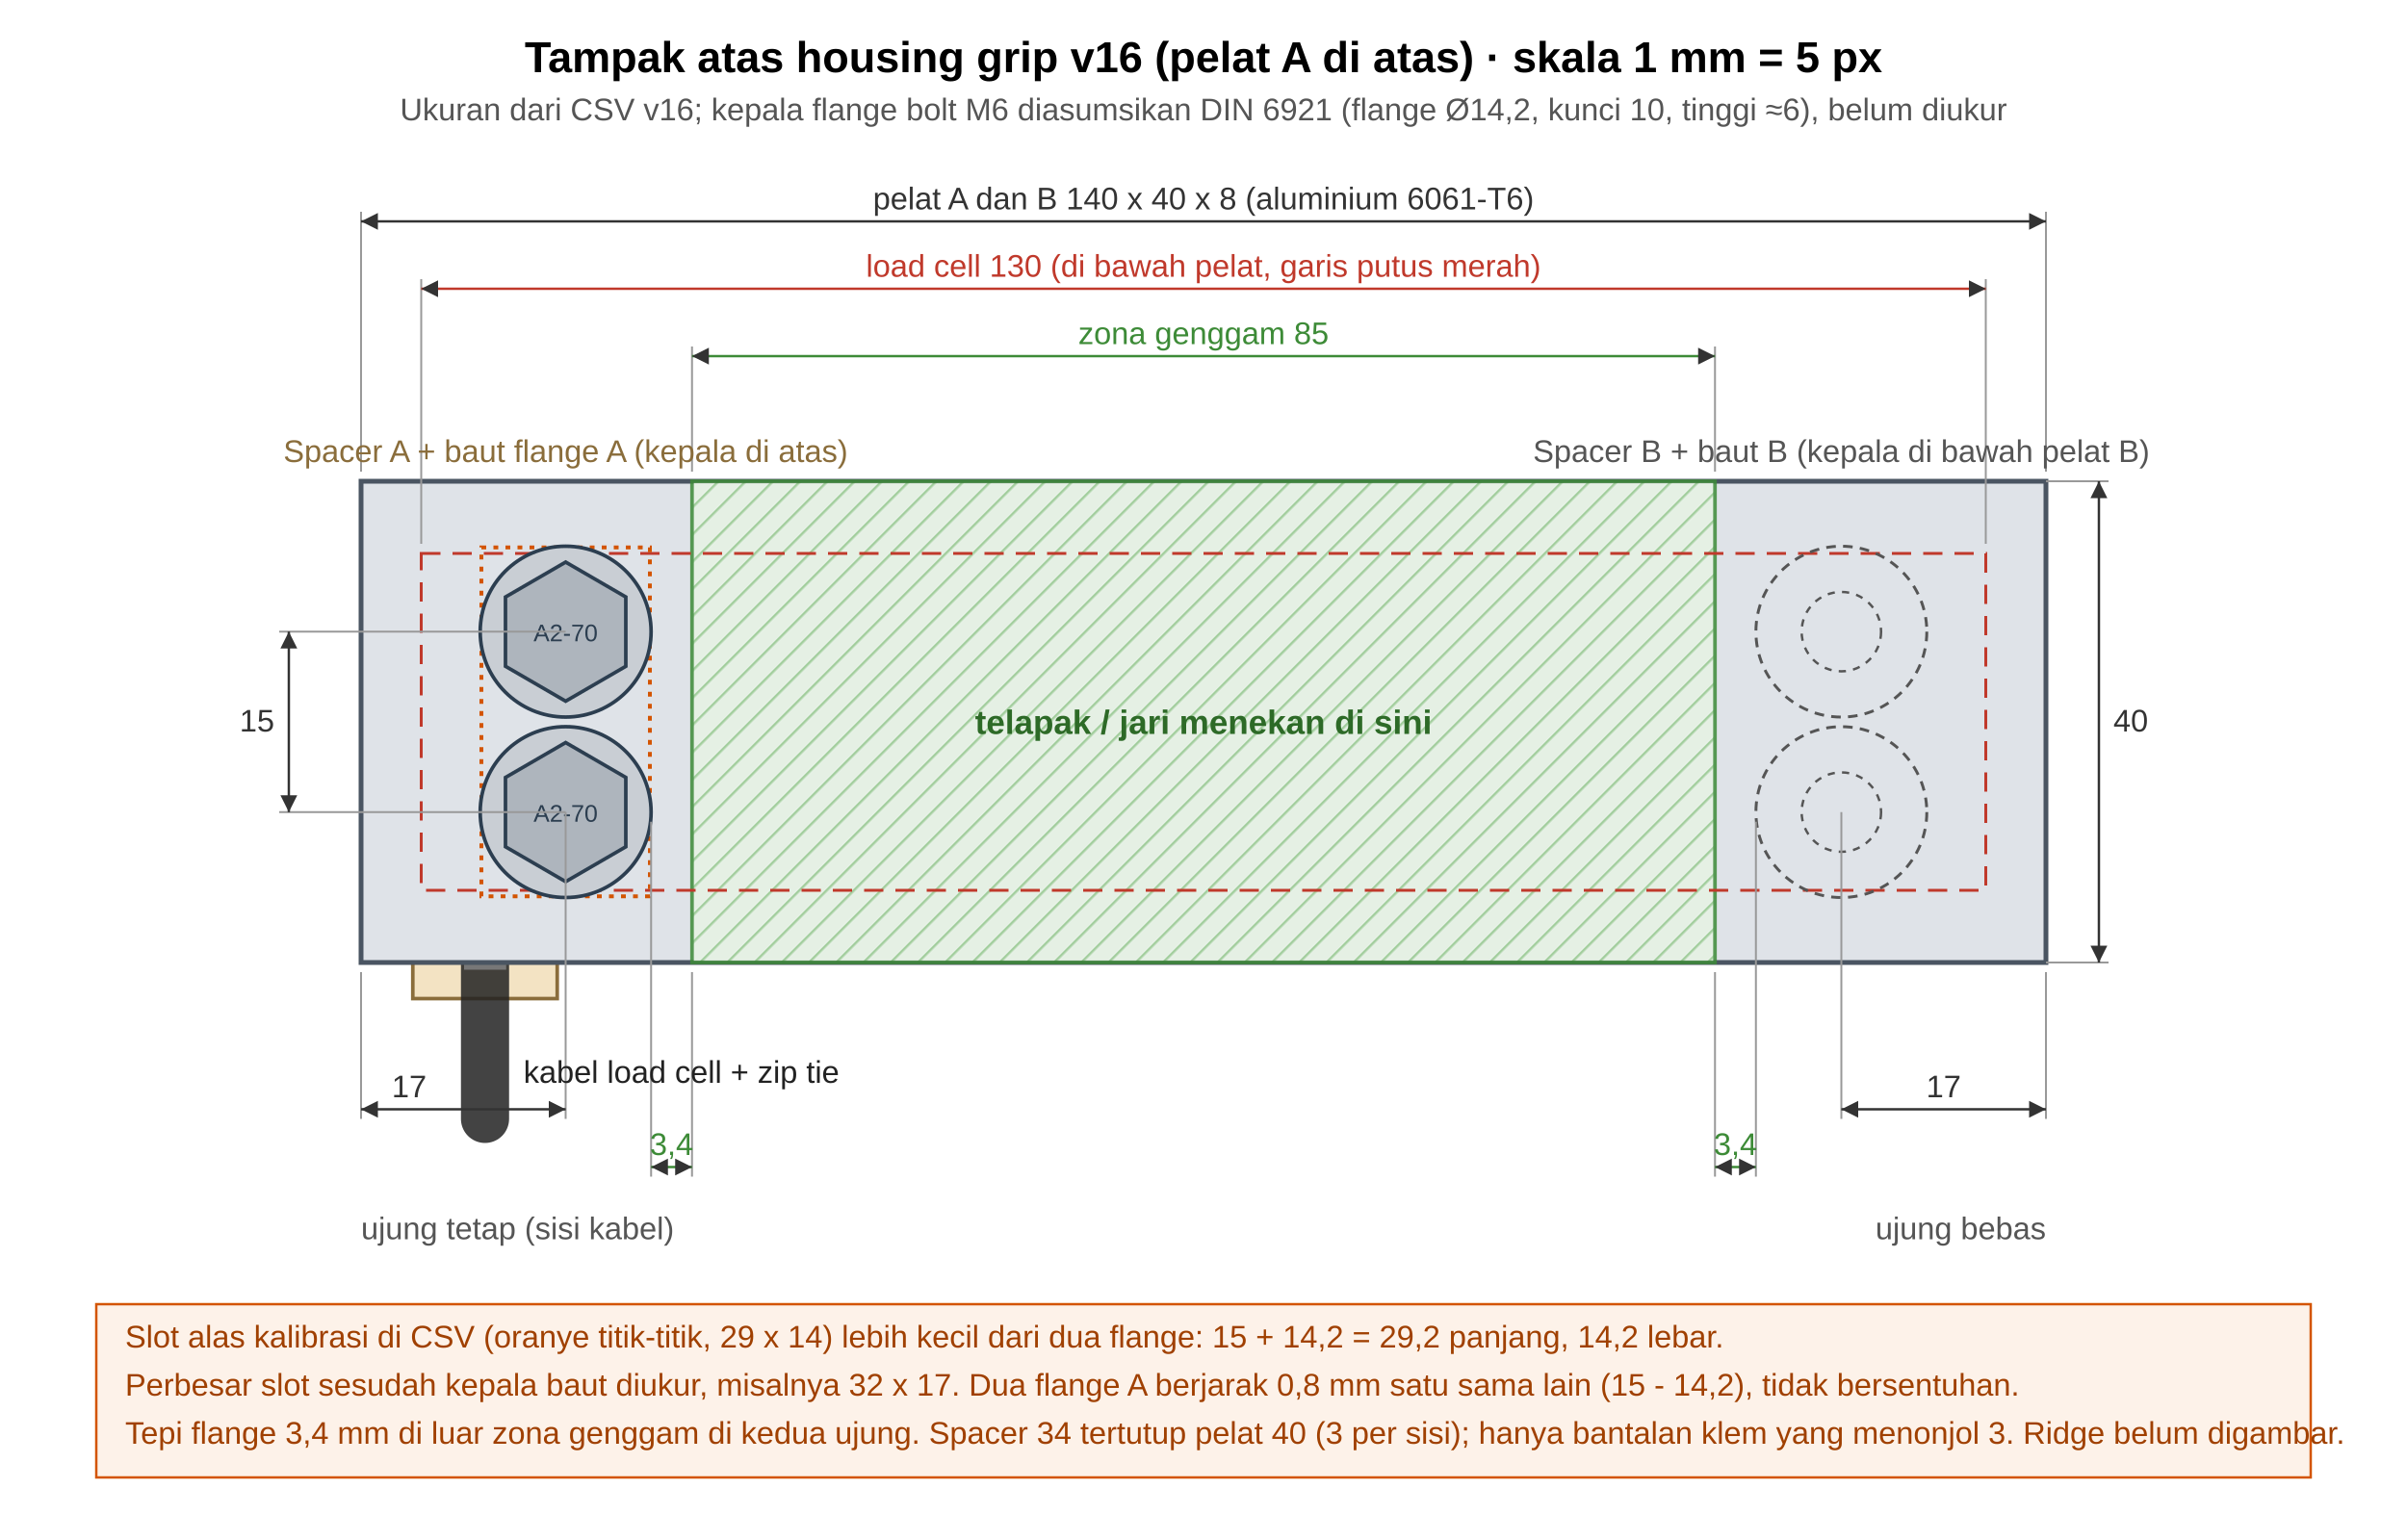
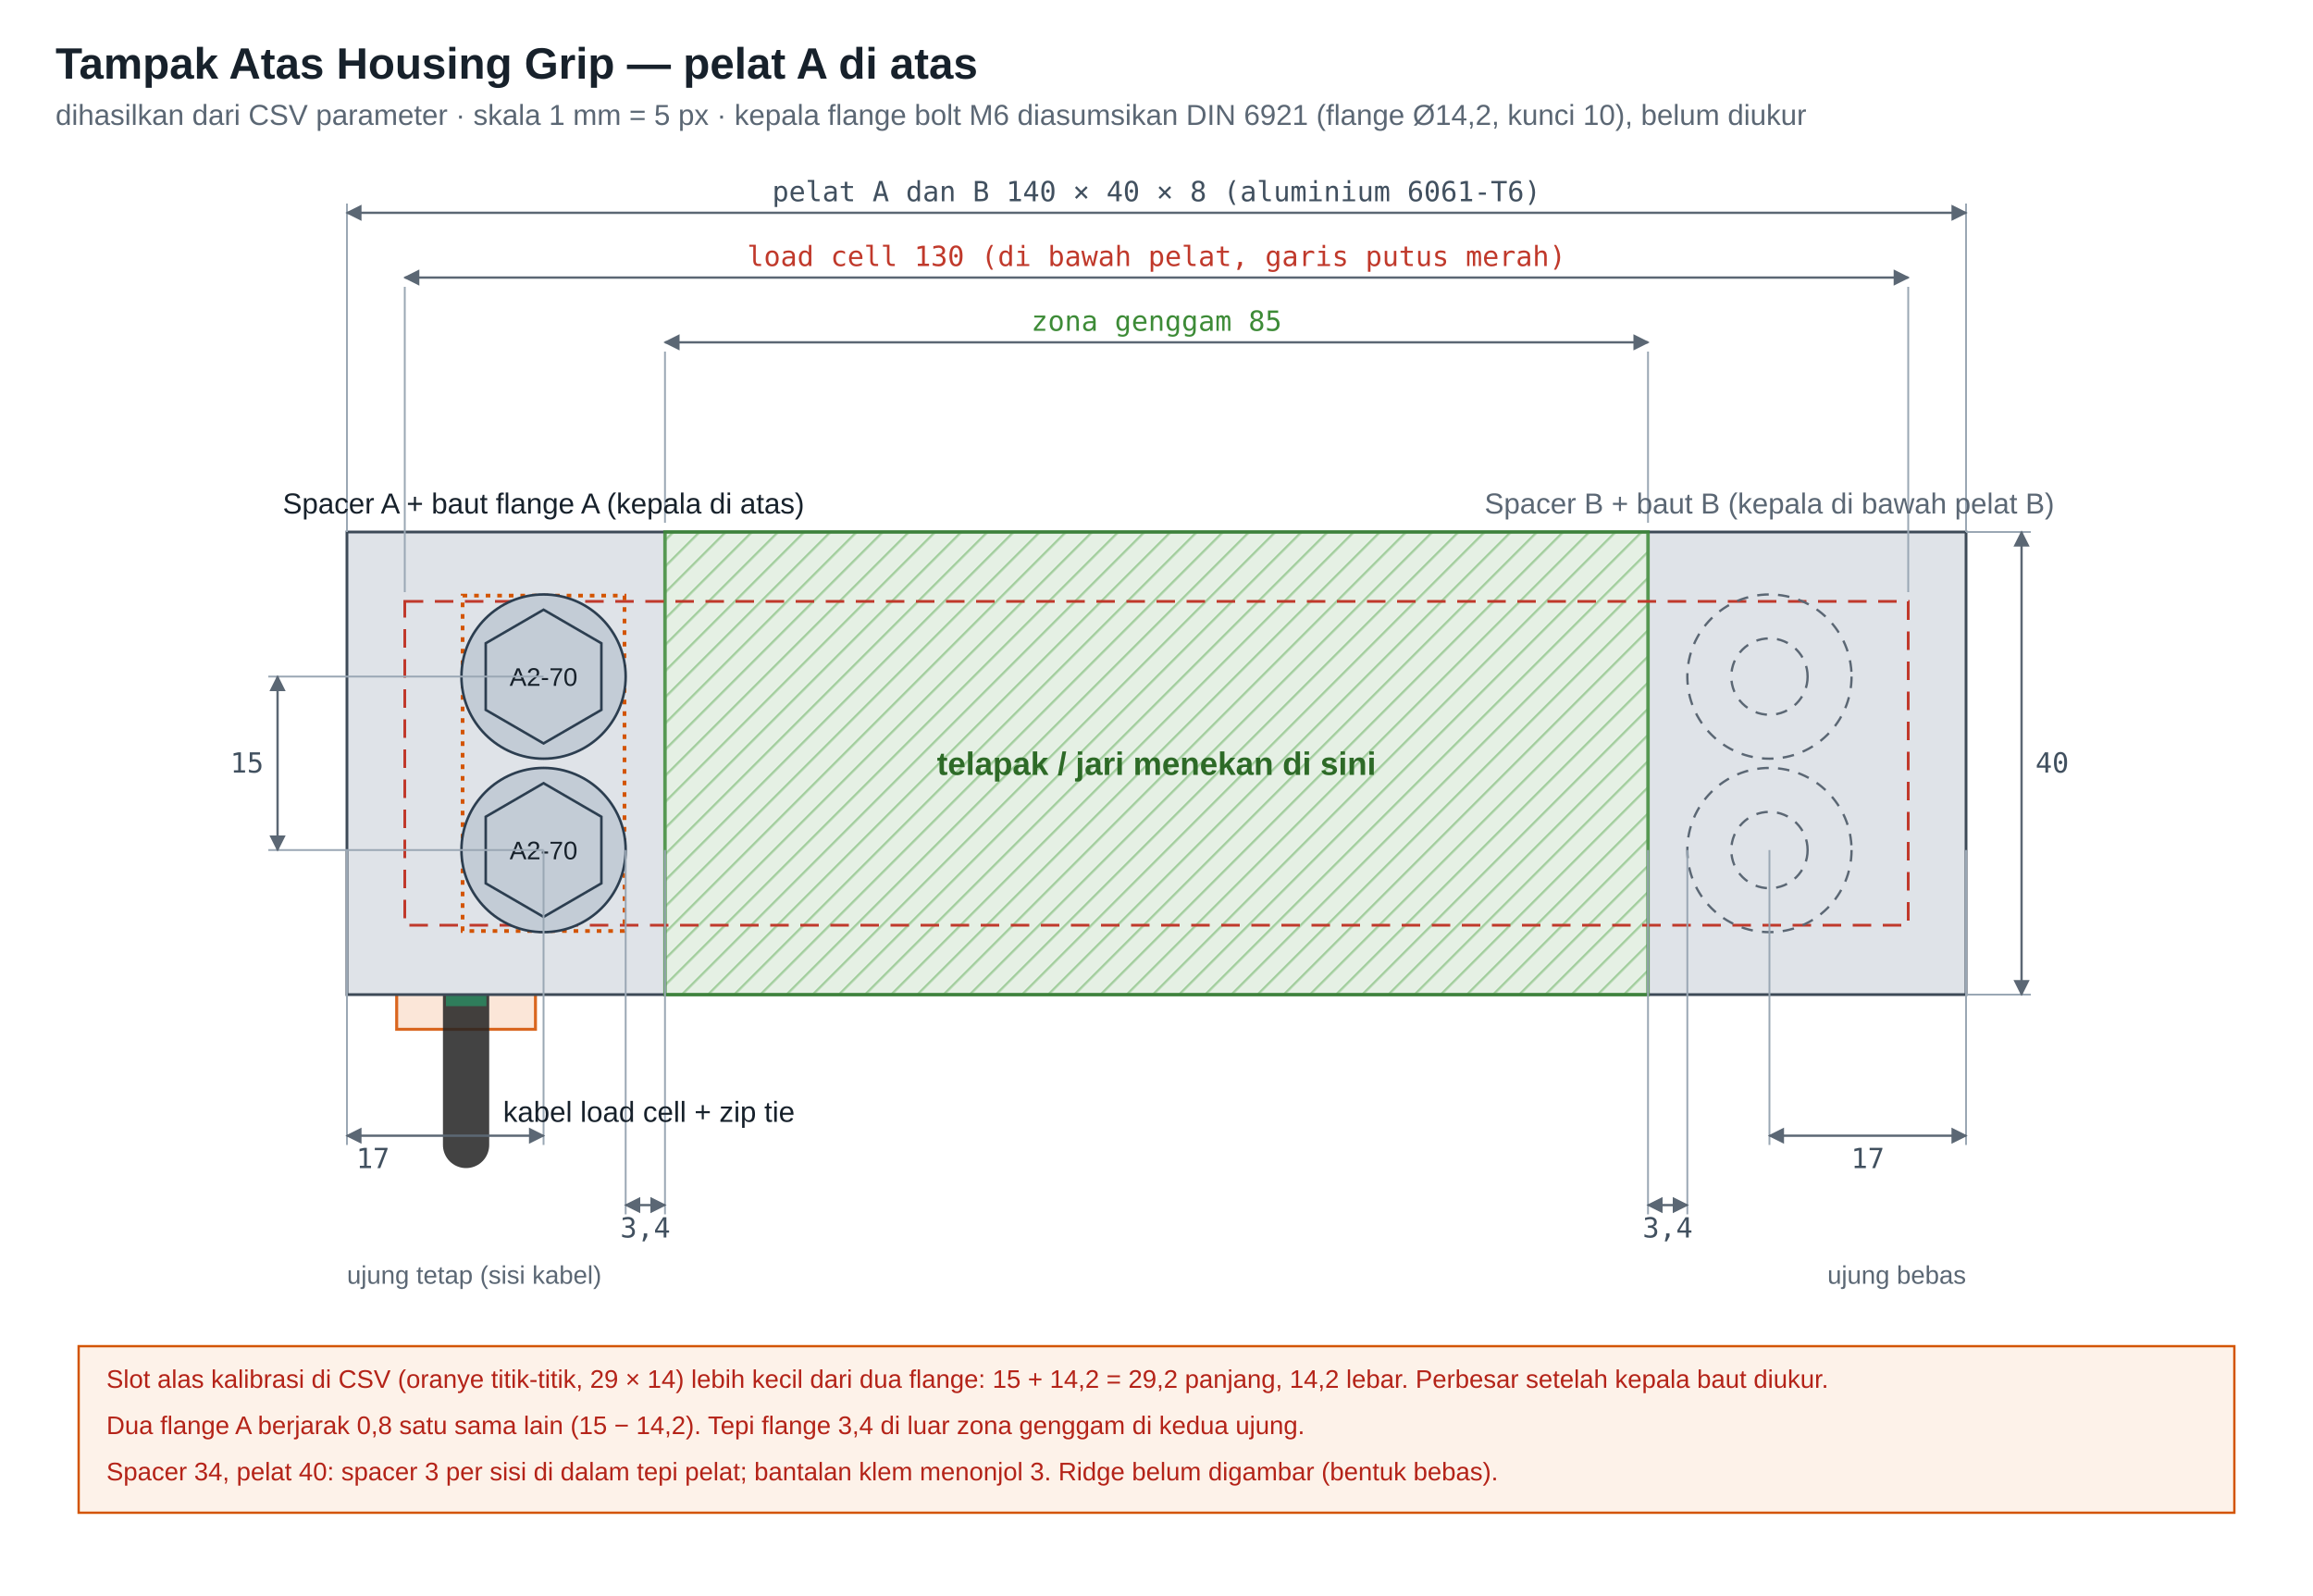
- <svg xmlns="http://www.w3.org/2000/svg" width="1000" height="640" viewBox="0 0 1000 640" font-family="Segoe UI, Arial, sans-serif" font-size="13">
+ <svg xmlns="http://www.w3.org/2000/svg" width="1000" height="690" viewBox="0 0 1000 690" role="img" aria-label="Tampak atas housing grip">
+   <style>
+ text{font-family:"Segoe UI",Arial,sans-serif;fill:#17212b}
+ .t1{font-size:19px;font-weight:700}.t2{font-size:12.5px;fill:#5b6774}.lb{font-size:12.5px}.sm{font-size:11px}.mu{fill:#5b6774}
+ .dm{font:12px Consolas,monospace;fill:#41505f}.warn{fill:#b42318}
+ .al{fill:#dfe3e8;stroke:#3d4a57;stroke-width:1.2}.alh{fill:url(#hAl);stroke:#3d4a57;stroke-width:1.2}
+ .lc{fill:#dbe9f6;stroke:#2c3e50;stroke-width:1.2}.lch{fill:url(#hLc);stroke:#2c3e50;stroke-width:1.2}
+ .pla{fill:#fbe6d8;stroke:#d9661f;stroke-width:1.3}.plah{fill:url(#hPla);stroke:#d9661f;stroke-width:1.3}
+ .bolt{fill:#c3ccd6;stroke:#2c3e50;stroke-width:1.1}.wsh{fill:#eef1f4;stroke:#2c3e50;stroke-width:1}
+ .cab{fill:#222}.cabs{fill:none;stroke:#222;stroke-linecap:round}.tie{fill:#2f7d5b}.ties{fill:none;stroke:#2f7d5b;stroke-width:3;stroke-linejoin:round}
+ .hid{fill:none;stroke:#5b6774;stroke-width:1;stroke-dasharray:5 4}.hidp{fill:none;stroke:#d9661f;stroke-width:1.1;stroke-dasharray:5 4}
+ .free{fill:none;stroke:#6b7785;stroke-width:1.2;stroke-dasharray:4 3}.void{fill:#ffffff;stroke:#3d4a57;stroke-width:1}
+ .dim{stroke:#5b6774;stroke-width:1;fill:none}.ext{stroke:#9aa7b4;stroke-width:.8}.ax{stroke:#d9661f;stroke-width:1;stroke-dasharray:1 4;stroke-linecap:round}
+ .ld{stroke:#5b6774;stroke-width:.9;fill:none}.co{fill:#ffffff;stroke:#17212b;stroke-width:1.2}.cot{font-size:11px;font-weight:700;text-anchor:middle}
+ .F{stroke:#b42318;stroke-width:2.4;fill:none}.Fh{fill:#b42318}.wood{fill:#ead7b0;stroke:#8a6d3b;stroke-width:1.2}.rub{fill:#5c5f63;stroke:#2b2d30;stroke-width:1}
+ .table{fill:#c9cdd2;stroke:#6b7785}.gz{fill:url(#grip);stroke:#3d8b37;stroke-width:1.5;opacity:.85}.gzt{fill:#2d6a27;font-size:14px;font-weight:700}.lcdash{fill:none;stroke:#c0392b;stroke-width:1.2;stroke-dasharray:8 5}.slot{fill:none;stroke:#d35400;stroke-width:1.6;stroke-dasharray:2 3}.dmg{font:12px Consolas,monospace;fill:#3d8b37}.dmr{font:12px Consolas,monospace;fill:#c0392b}.db{fill:#4a5562;stroke:#17212b;stroke-width:1.2}.wbox{fill:#fdf2e9;stroke:#d35400}.sticker{fill:#f2c94c;stroke:#8a6d3b}
+ </style>
  <defs>
+     <marker id="ar" viewBox="0 0 10 10" refX="9" refY="5" markerWidth="7" markerHeight="7" orient="auto-start-reverse">
+       <path d="M0 0L10 5L0 10z" fill="#5b6774" />
+     </marker>
+     <pattern id="hAl" width="7" height="7" patternUnits="userSpaceOnUse" patternTransform="rotate(45)">
+       <rect width="7" height="7" fill="#dfe3e8" />
+       <line x1="0" y1="0" x2="0" y2="7" stroke="#8792a0" stroke-width="1" />
+     </pattern>
+     <pattern id="hLc" width="7" height="7" patternUnits="userSpaceOnUse" patternTransform="rotate(-45)">
+       <rect width="7" height="7" fill="#dbe9f6" />
+       <line x1="0" y1="0" x2="0" y2="7" stroke="#7a9bbb" stroke-width="1" />
+     </pattern>
    <pattern id="grip" width="8" height="8" patternUnits="userSpaceOnUse" patternTransform="rotate(45)">
      <rect width="8" height="8" fill="#e6f2e3" />
      <line x1="0" y1="0" x2="0" y2="8" stroke="#9ccc94" stroke-width="2" />
    </pattern>
-     <marker id="ar" viewBox="0 0 10 10" refX="10" refY="5" markerWidth="7" markerHeight="7" orient="auto-start-reverse">
-       <path d="M0,0 L10,5 L0,10 z" fill="#333" />
-     </marker>
+     <pattern id="hPla" width="6" height="6" patternUnits="userSpaceOnUse" patternTransform="rotate(45)">
+       <rect width="6" height="6" fill="#fbe6d8" />
+       <line x1="0" y1="0" x2="0" y2="6" stroke="#d9661f" stroke-width="1" />
+     </pattern>
  </defs>
-   <rect width="1000" height="640" fill="#ffffff" />
-   <text x="500" y="30" text-anchor="middle" font-size="18" font-weight="bold">Tampak atas housing grip v16 (pelat A di atas) · skala 1 mm = 5 px</text>
-   <text x="500" y="50" text-anchor="middle" fill="#555">Ukuran dari CSV v16; kepala flange bolt M6 diasumsikan DIN 6921 (flange Ø14,2, kunci 10, tinggi ≈6), belum diukur</text>
-   <rect x="705.0" y="215.0" width="135.0" height="170.0" fill="none" stroke="#8a6d3b" stroke-width="1.2" stroke-dasharray="5 4" />
-   <rect x="160.0" y="215.0" width="135.0" height="170.0" fill="#f3e3c3" stroke="#8a6d3b" stroke-width="1.5" />
-   <rect x="171.5" y="385.0" width="60.0" height="30.0" fill="#f3e3c3" stroke="#8a6d3b" stroke-width="1.5" />
-   <path d="M 201.5 370.0 L 201.5 465.0" stroke="#222" stroke-width="20.0" stroke-linecap="round" opacity="0.85" />
-   <rect x="192.8" y="397.0" width="17.5" height="6.0" fill="#777" />
-   <rect x="150.0" y="200.0" width="700.0" height="200.0" fill="#dfe3e8" stroke="#4a5562" stroke-width="2" />
-   <rect x="287.5" y="200.0" width="425.0" height="200.0" fill="url(#grip)" stroke="#3d8b37" stroke-width="1.5" opacity="0.85" />
-   <rect x="175.0" y="230.0" width="650.0" height="140.0" fill="none" stroke="#c0392b" stroke-width="1.2" stroke-dasharray="8 5" />
-   <rect x="200.0" y="227.5" width="70.0" height="145.0" fill="none" stroke="#d35400" stroke-width="1.6" stroke-dasharray="2 3" />
-   <circle cx="235.0" cy="262.5" r="35.5" fill="#c9ced4" stroke="#2c3e50" stroke-width="1.5" />
-   <polygon points="260.0,248.1 235.0,233.6 210.0,248.1 210.0,276.9 235.0,291.4 260.0,276.9" fill="#aeb5bd" stroke="#2c3e50" stroke-width="1.5" />
-   <text x="235.0" y="266.5" text-anchor="middle" font-size="10" fill="#2c3e50">A2-70</text>
-   <circle cx="765.0" cy="262.5" r="35.5" fill="none" stroke="#555" stroke-width="1.2" stroke-dasharray="4 3" />
-   <circle cx="765.0" cy="262.5" r="16.5" fill="none" stroke="#555" stroke-width="1" stroke-dasharray="3 3" />
-   <circle cx="235.0" cy="337.5" r="35.5" fill="#c9ced4" stroke="#2c3e50" stroke-width="1.5" />
-   <polygon points="260.0,323.1 235.0,308.6 210.0,323.1 210.0,351.9 235.0,366.4 260.0,351.9" fill="#aeb5bd" stroke="#2c3e50" stroke-width="1.5" />
-   <text x="235.0" y="341.5" text-anchor="middle" font-size="10" fill="#2c3e50">A2-70</text>
-   <circle cx="765.0" cy="337.5" r="35.5" fill="none" stroke="#555" stroke-width="1.2" stroke-dasharray="4 3" />
-   <circle cx="765.0" cy="337.5" r="16.5" fill="none" stroke="#555" stroke-width="1" stroke-dasharray="3 3" />
-   <line x1="150.0" y1="196.0" x2="150.0" y2="88.0" stroke="#999" stroke-width="0.8" />
-   <line x1="850.0" y1="196.0" x2="850.0" y2="88.0" stroke="#999" stroke-width="0.8" />
-   <line x1="150.0" y1="92.0" x2="850.0" y2="92.0" stroke="#333" stroke-width="1" marker-start="url(#ar)" marker-end="url(#ar)" />
-   <text x="500.0" y="87.0" text-anchor="middle" fill="#333">pelat A dan B 140 x 40 x 8 (aluminium 6061-T6)</text>
-   <line x1="175.0" y1="226.0" x2="175.0" y2="116.0" stroke="#999" stroke-width="0.8" />
-   <line x1="825.0" y1="226.0" x2="825.0" y2="116.0" stroke="#999" stroke-width="0.8" />
-   <line x1="175.0" y1="120.0" x2="825.0" y2="120.0" stroke="#c0392b" stroke-width="1" marker-start="url(#ar)" marker-end="url(#ar)" />
-   <text x="500.0" y="115.0" text-anchor="middle" fill="#c0392b">load cell 130 (di bawah pelat, garis putus merah)</text>
-   <line x1="287.5" y1="196.0" x2="287.5" y2="144.0" stroke="#999" stroke-width="0.8" />
-   <line x1="712.5" y1="196.0" x2="712.5" y2="144.0" stroke="#999" stroke-width="0.8" />
-   <line x1="287.5" y1="148.0" x2="712.5" y2="148.0" stroke="#3d8b37" stroke-width="1" marker-start="url(#ar)" marker-end="url(#ar)" />
-   <text x="500.0" y="143.0" text-anchor="middle" fill="#3d8b37">zona genggam 85</text>
-   <line x1="150.0" y1="404.0" x2="150.0" y2="465.0" stroke="#999" stroke-width="0.8" />
-   <line x1="235.0" y1="337.5" x2="235.0" y2="465.0" stroke="#999" stroke-width="0.8" />
-   <line x1="150.0" y1="461.0" x2="235.0" y2="461.0" stroke="#333" stroke-width="1" marker-start="url(#ar)" marker-end="url(#ar)" />
-   <text x="170.0" y="456.0" text-anchor="middle" fill="#333">17</text>
-   <line x1="270.5" y1="341.5" x2="270.5" y2="489.0" stroke="#999" stroke-width="0.8" />
-   <line x1="287.5" y1="404.0" x2="287.5" y2="489.0" stroke="#999" stroke-width="0.8" />
-   <line x1="270.5" y1="485.0" x2="287.5" y2="485.0" stroke="#3d8b37" stroke-width="1" marker-start="url(#ar)" marker-end="url(#ar)" />
-   <text x="279.0" y="480.0" text-anchor="middle" fill="#3d8b37">3,4</text>
-   <line x1="765.0" y1="337.5" x2="765.0" y2="465.0" stroke="#999" stroke-width="0.8" />
-   <line x1="850.0" y1="404.0" x2="850.0" y2="465.0" stroke="#999" stroke-width="0.8" />
-   <line x1="765.0" y1="461.0" x2="850.0" y2="461.0" stroke="#333" stroke-width="1" marker-start="url(#ar)" marker-end="url(#ar)" />
-   <text x="807.5" y="456.0" text-anchor="middle" fill="#333">17</text>
-   <line x1="729.5" y1="341.5" x2="729.5" y2="489.0" stroke="#999" stroke-width="0.8" />
-   <line x1="712.5" y1="404.0" x2="712.5" y2="489.0" stroke="#999" stroke-width="0.8" />
-   <line x1="712.5" y1="485.0" x2="729.5" y2="485.0" stroke="#3d8b37" stroke-width="1" marker-start="url(#ar)" marker-end="url(#ar)" />
-   <text x="721.0" y="480.0" text-anchor="middle" fill="#3d8b37">3,4</text>
-   <line x1="116.0" y1="262.5" x2="235.0" y2="262.5" stroke="#999" stroke-width="0.8" />
-   <line x1="116.0" y1="337.5" x2="235.0" y2="337.5" stroke="#999" stroke-width="0.8" />
-   <line x1="120.0" y1="262.5" x2="120.0" y2="337.5" stroke="#333" stroke-width="1" marker-start="url(#ar)" marker-end="url(#ar)" />
-   <text x="114.0" y="304.0" text-anchor="end" fill="#333">15</text>
-   <line x1="850.0" y1="200.0" x2="876.0" y2="200.0" stroke="#999" stroke-width="0.8" />
-   <line x1="850.0" y1="400.0" x2="876.0" y2="400.0" stroke="#999" stroke-width="0.8" />
-   <line x1="872.0" y1="200.0" x2="872.0" y2="400.0" stroke="#333" stroke-width="1" marker-start="url(#ar)" marker-end="url(#ar)" />
-   <text x="878.0" y="304.0" text-anchor="start" fill="#333">40</text>
-   <text x="500.0" y="305.0" fill="#2d6a27" text-anchor="middle" font-size="14" font-weight="bold">telapak / jari menekan di sini</text>
-   <text x="235.0" y="192.0" fill="#8a6d3b" text-anchor="middle" font-size="13">Spacer A + baut flange A (kepala di atas)</text>
-   <text x="765.0" y="192.0" fill="#555" text-anchor="middle" font-size="13">Spacer B + baut B (kepala di bawah pelat B)</text>
-   <text x="217.5" y="450.0" fill="#222" text-anchor="start" font-size="13">kabel load cell + zip tie</text>
-   <text x="150.0" y="515.0" fill="#555" text-anchor="start" font-size="13">ujung tetap (sisi kabel)</text>
-   <text x="850.0" y="515.0" fill="#555" text-anchor="end" font-size="13">ujung bebas</text>
-   <rect x="40" y="542" width="920" height="72" fill="#fdf2e9" stroke="#d35400" stroke-width="1" />
-   <text x="52.0" y="560.0" fill="#a04000" text-anchor="start" font-size="13">Slot alas kalibrasi di CSV (oranye titik-titik, 29 x 14) lebih kecil dari dua flange: 15 + 14,2 = 29,2 panjang, 14,2 lebar.</text>
-   <text x="52.0" y="580.0" fill="#a04000" text-anchor="start" font-size="13">Perbesar slot sesudah kepala baut diukur, misalnya 32 x 17. Dua flange A berjarak 0,8 mm satu sama lain (15 - 14,2), tidak bersentuhan.</text>
-   <text x="52.0" y="600.0" fill="#a04000" text-anchor="start" font-size="13">Tepi flange 3,4 mm di luar zona genggam di kedua ujung. Spacer 34 tertutup pelat 40 (3 per sisi); hanya bantalan klem yang menonjol 3. Ridge belum digambar.</text>
+   <rect width="1000" height="690" fill="#ffffff" />
+   <text x="24" y="34" class="t1">Tampak Atas Housing Grip — pelat A di atas</text>
+   <text x="24" y="54" class="t2">dihasilkan dari CSV parameter · skala 1 mm = 5 px · kepala flange bolt M6 diasumsikan DIN 6921 (flange Ø14,2, kunci 10), belum diukur</text>
+   <rect x="705.0" y="245.0" width="135.0" height="170.0" class="hidp" />
+   <rect x="160.0" y="245.0" width="135.0" height="170.0" class="pla" />
+   <rect x="171.5" y="415.0" width="60.0" height="30.0" class="pla" />
+   <line x1="201.5" y1="400.0" x2="201.5" y2="495.0" class="cabs" stroke-width="20.0" opacity="0.85" />
+   <rect x="192.8" y="425.0" width="17.5" height="10.0" class="tie" />
+   <rect x="150.0" y="230.0" width="700.0" height="200.0" class="al" />
+   <rect x="287.5" y="230.0" width="425.0" height="200.0" class="gz" />
+   <rect x="175.0" y="260.0" width="650.0" height="140.0" class="lcdash" />
+   <rect x="200.0" y="257.5" width="70.0" height="145.0" class="slot" />
+   <circle cx="235.0" cy="292.5" r="35.5" class="bolt" />
+   <polygon points="260.0,278.1 235.0,263.6 210.0,278.1 210.0,306.9 235.0,321.4 260.0,306.9" class="bolt" />
+   <text x="235.0" y="296.5" class="sm" text-anchor="middle">A2-70</text>
+   <circle cx="765.0" cy="292.5" r="35.5" class="hid" />
+   <circle cx="765.0" cy="292.5" r="16.5" class="hid" />
+   <circle cx="235.0" cy="367.5" r="35.5" class="bolt" />
+   <polygon points="260.0,353.1 235.0,338.6 210.0,353.1 210.0,381.9 235.0,396.4 260.0,381.9" class="bolt" />
+   <text x="235.0" y="371.5" class="sm" text-anchor="middle">A2-70</text>
+   <circle cx="765.0" cy="367.5" r="35.5" class="hid" />
+   <circle cx="765.0" cy="367.5" r="16.5" class="hid" />
+   <line x1="150.0" y1="230.0" x2="150.0" y2="88.0" class="ext" />
+   <line x1="850.0" y1="230.0" x2="850.0" y2="88.0" class="ext" />
+   <line x1="150.0" y1="92.0" x2="850.0" y2="92.0" class="dim" marker-start="url(#ar)" marker-end="url(#ar)" />
+   <text x="500.0" y="87.0" class="dm" text-anchor="middle">pelat A dan B 140 × 40 × 8 (aluminium 6061-T6)</text>
+   <line x1="175.0" y1="256.0" x2="175.0" y2="124" class="ext" />
+   <line x1="825.0" y1="256.0" x2="825.0" y2="124" class="ext" />
+   <line x1="175.0" y1="120" x2="825.0" y2="120" class="dim" marker-start="url(#ar)" marker-end="url(#ar)" />
+   <text x="500.0" y="115.0" class="dmr" text-anchor="middle">load cell 130 (di bawah pelat, garis putus merah)</text>
+   <line x1="287.5" y1="226.0" x2="287.5" y2="152" class="ext" />
+   <line x1="712.5" y1="226.0" x2="712.5" y2="152" class="ext" />
+   <line x1="287.5" y1="148" x2="712.5" y2="148" class="dim" marker-start="url(#ar)" marker-end="url(#ar)" />
+   <text x="500.0" y="143.0" class="dmg" text-anchor="middle">zona genggam 85</text>
+   <line x1="150.0" y1="367.5" x2="150.0" y2="495.0" class="ext" />
+   <line x1="235.0" y1="367.5" x2="235.0" y2="495.0" class="ext" />
+   <line x1="150.0" y1="491.0" x2="235.0" y2="491.0" class="dim" marker-start="url(#ar)" marker-end="url(#ar)" />
+   <text x="154.0" y="505.0" class="dm" text-anchor="start">17</text>
+   <line x1="765.0" y1="367.5" x2="765.0" y2="495.0" class="ext" />
+   <line x1="850.0" y1="367.5" x2="850.0" y2="495.0" class="ext" />
+   <line x1="765.0" y1="491.0" x2="850.0" y2="491.0" class="dim" marker-start="url(#ar)" marker-end="url(#ar)" />
+   <text x="807.5" y="505.0" class="dm" text-anchor="middle">17</text>
+   <line x1="270.5" y1="367.5" x2="270.5" y2="525.0" class="ext" />
+   <line x1="287.5" y1="367.5" x2="287.5" y2="525.0" class="ext" />
+   <line x1="270.5" y1="521.0" x2="287.5" y2="521.0" class="dim" marker-start="url(#ar)" marker-end="url(#ar)" />
+   <text x="279.0" y="535.0" class="dm" text-anchor="middle">3,4</text>
+   <line x1="712.5" y1="367.5" x2="712.5" y2="525.0" class="ext" />
+   <line x1="729.5" y1="367.5" x2="729.5" y2="525.0" class="ext" />
+   <line x1="712.5" y1="521.0" x2="729.5" y2="521.0" class="dim" marker-start="url(#ar)" marker-end="url(#ar)" />
+   <text x="721.0" y="535.0" class="dm" text-anchor="middle">3,4</text>
+   <line x1="235.0" y1="367.5" x2="116.0" y2="367.5" class="ext" />
+   <line x1="235.0" y1="292.5" x2="116.0" y2="292.5" class="ext" />
+   <line x1="120.0" y1="367.5" x2="120.0" y2="292.5" class="dim" marker-start="url(#ar)" marker-end="url(#ar)" />
+   <text x="114.0" y="334.0" class="dm" text-anchor="end">15</text>
+   <line x1="850.0" y1="430.0" x2="878.0" y2="430.0" class="ext" />
+   <line x1="850.0" y1="230.0" x2="878.0" y2="230.0" class="ext" />
+   <line x1="874.0" y1="430.0" x2="874.0" y2="230.0" class="dim" marker-start="url(#ar)" marker-end="url(#ar)" />
+   <text x="880.0" y="334.0" class="dm" text-anchor="start">40</text>
+   <text x="500.0" y="335.0" class="gzt" text-anchor="middle">telapak / jari menekan di sini</text>
+   <text x="235.0" y="222.0" class="lb" text-anchor="middle">Spacer A + baut flange A (kepala di atas)</text>
+   <text x="765.0" y="222.0" class="lb mu" text-anchor="middle">Spacer B + baut B (kepala di bawah pelat B)</text>
+   <text x="217.5" y="485.0" class="lb" text-anchor="start">kabel load cell + zip tie</text>
+   <text x="150.0" y="555.0" class="sm mu" text-anchor="start">ujung tetap (sisi kabel)</text>
+   <text x="850.0" y="555.0" class="sm mu" text-anchor="end">ujung bebas</text>
+   <rect x="34" y="582" width="932" height="72" class="wbox" />
+   <text x="46.0" y="600.0" class="sm warn" text-anchor="start">Slot alas kalibrasi di CSV (oranye titik-titik, 29 × 14) lebih kecil dari dua flange: 15 + 14,2 = 29,2 panjang, 14,2 lebar. Perbesar setelah kepala baut diukur.</text>
+   <text x="46.0" y="620.0" class="sm warn" text-anchor="start">Dua flange A berjarak 0,8 satu sama lain (15 − 14,2). Tepi flange 3,4 di luar zona genggam di kedua ujung.</text>
+   <text x="46.0" y="640.0" class="sm warn" text-anchor="start">Spacer 34, pelat 40: spacer 3 per sisi di dalam tepi pelat; bantalan klem menonjol 3. Ridge belum digambar (bentuk bebas).</text>
</svg>
